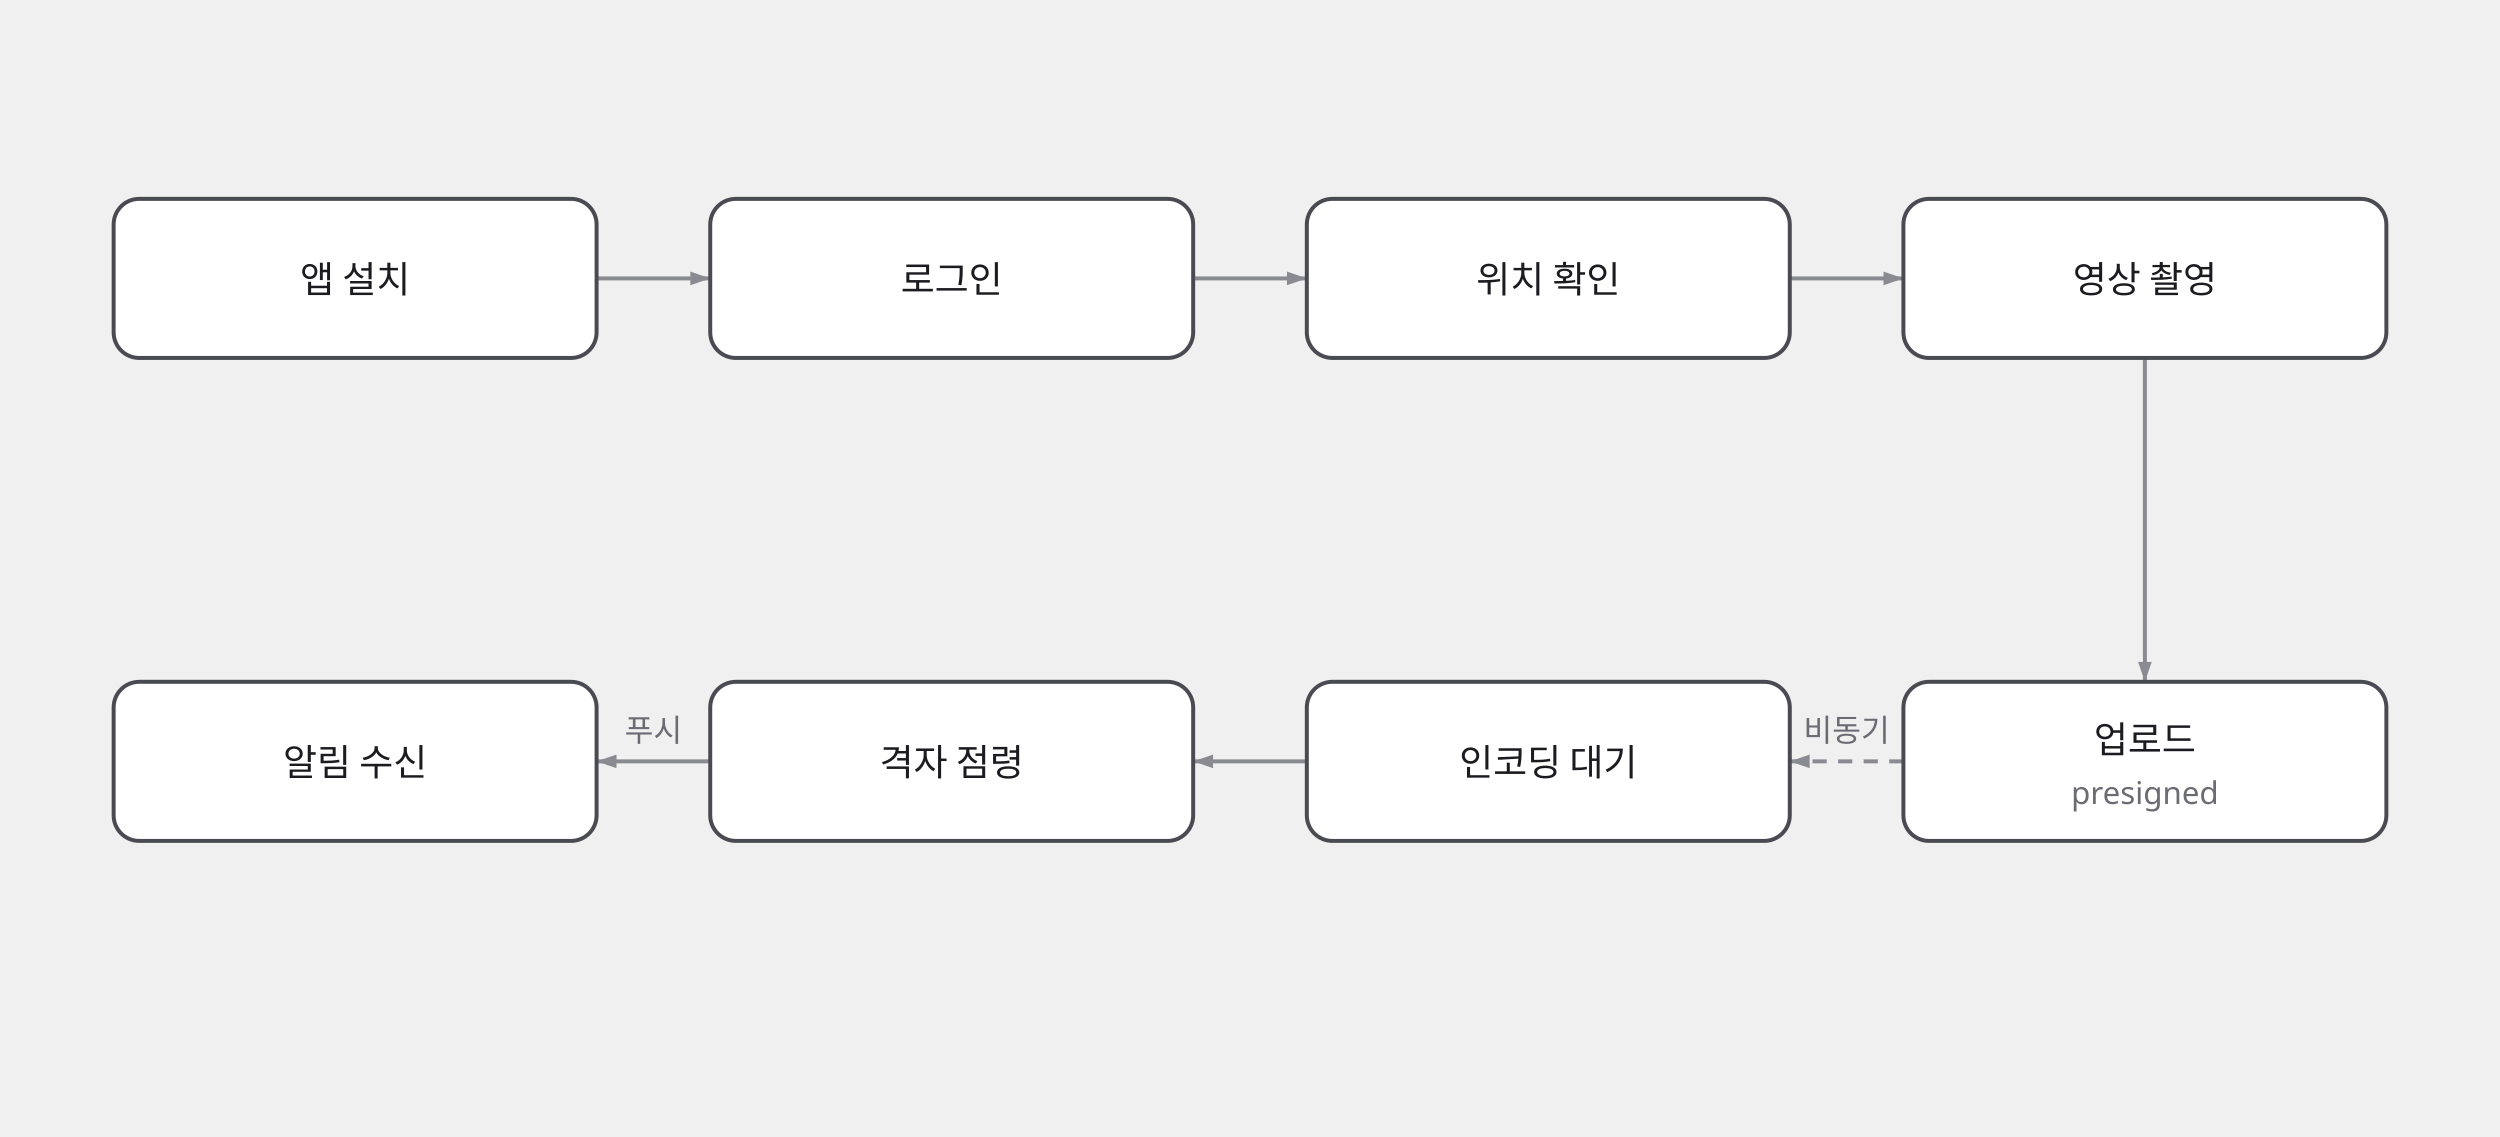
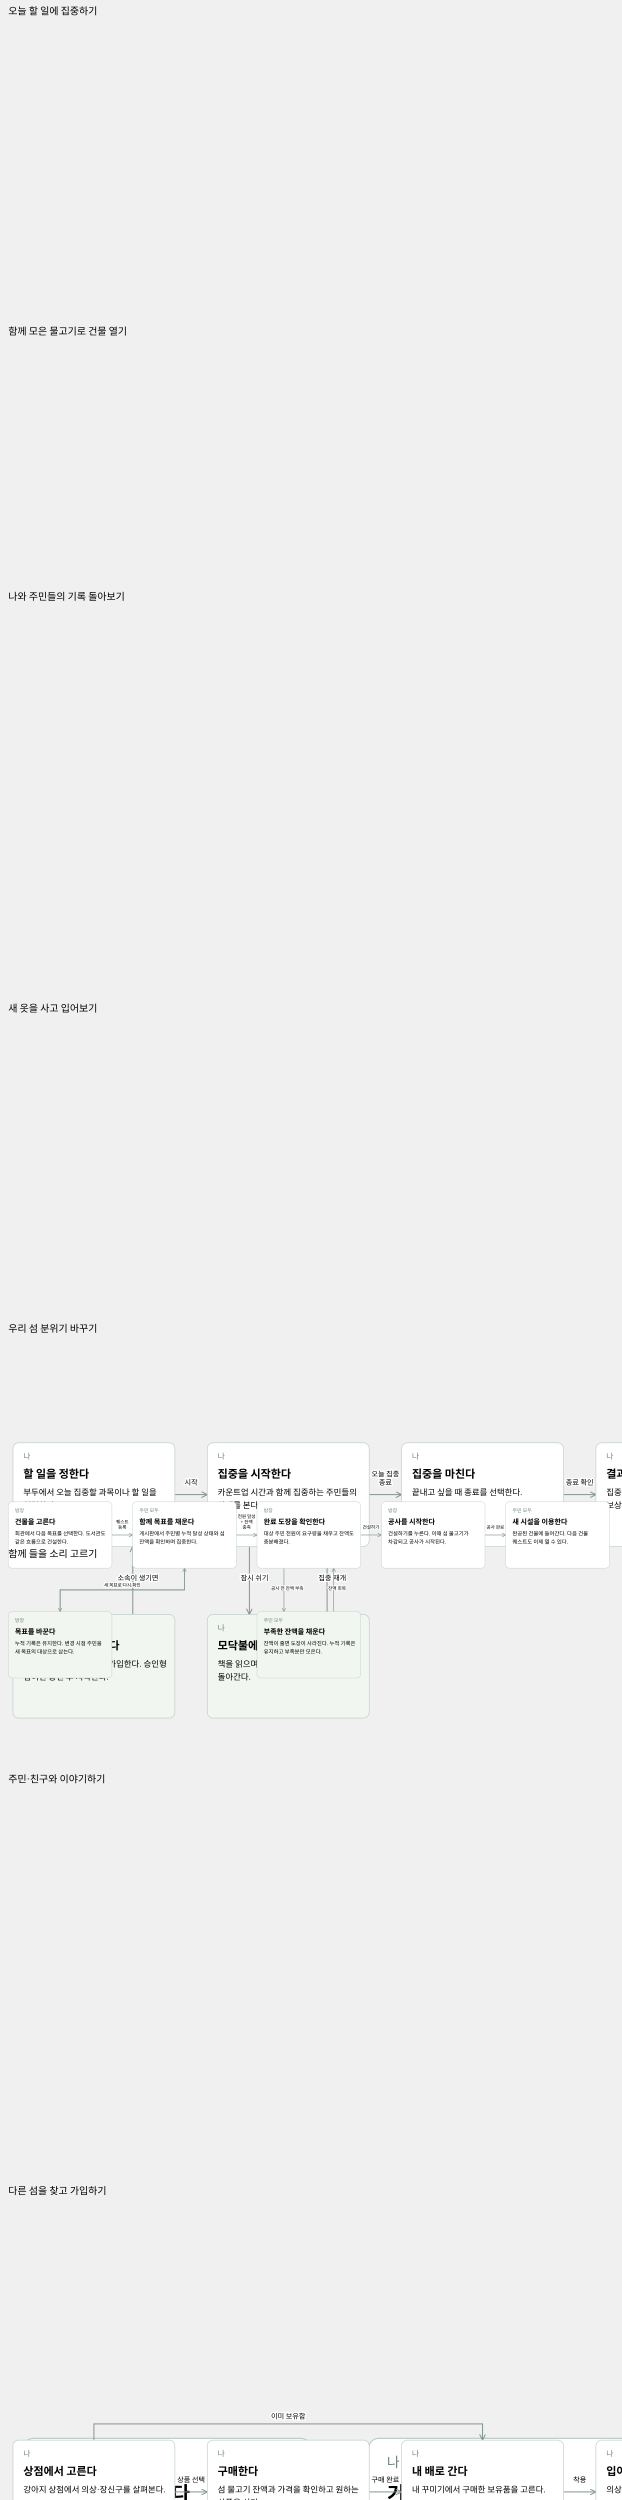
- <svg xmlns="http://www.w3.org/2000/svg" version="1.1" width="880px" height="400px" viewBox="0 0 880 400" style="background-color: rgb(255, 255, 255);">
-   <defs>
-     <marker id="dg-arrow" markerWidth="10" markerHeight="10" refX="8" refY="3.4" orient="auto" markerUnits="userSpaceOnUse">
-       <path d="M 1 1 L 8 3.4 L 1 5.8 z" fill="#8a8a93" stroke="none" />
-     </marker>
-   </defs>
-   <g font-family="Pretendard, 'Apple SD Gothic Neo', system-ui, sans-serif">
-     <g data-cell-id="0">
-       <g data-cell-id="1">
-         <g data-cell-id="e-j1-j2">
-           <g>
-             <path d="M 210 98 L 230 98 L 230 98 L 250 98" fill="none" stroke="#8a8a93" stroke-width="1.4" marker-end="url(#dg-arrow)" pointer-events="stroke" />
-           </g>
-         </g>
-         <g data-cell-id="e-j2-j3">
-           <g>
-             <path d="M 420 98 L 440 98 L 440 98 L 460 98" fill="none" stroke="#8a8a93" stroke-width="1.4" marker-end="url(#dg-arrow)" pointer-events="stroke" />
-           </g>
-         </g>
-         <g data-cell-id="e-j3-j4">
-           <g>
-             <path d="M 630 98 L 650 98 L 650 98 L 670 98" fill="none" stroke="#8a8a93" stroke-width="1.4" marker-end="url(#dg-arrow)" pointer-events="stroke" />
-           </g>
-         </g>
-         <g data-cell-id="e-j4-j5">
-           <g>
-             <path d="M 755 126 L 755 183 L 755 183 L 755 240" fill="none" stroke="#8a8a93" stroke-width="1.4" marker-end="url(#dg-arrow)" pointer-events="stroke" />
-           </g>
-         </g>
-         <g data-cell-id="e-j5-j6">
-           <g>
-             <path d="M 670 268 L 650 268 L 650 268 L 630 268" fill="none" stroke="#8a8a93" stroke-width="1.4" stroke-dasharray="5 4" marker-end="url(#dg-arrow)" pointer-events="stroke" />
-           </g>
-           <g>
-             <text x="650" y="261" text-anchor="middle" font-size="11" fill="#6b6b74">비동기</text>
-           </g>
-         </g>
-         <g data-cell-id="e-j6-j7">
-           <g>
-             <path d="M 460 268 L 440 268 L 440 268 L 420 268" fill="none" stroke="#8a8a93" stroke-width="1.4" marker-end="url(#dg-arrow)" pointer-events="stroke" />
-           </g>
-         </g>
-         <g data-cell-id="e-j7-j8">
-           <g>
-             <path d="M 250 268 L 230 268 L 230 268 L 210 268" fill="none" stroke="#8a8a93" stroke-width="1.4" marker-end="url(#dg-arrow)" pointer-events="stroke" />
-           </g>
-           <g>
-             <text x="230" y="261" text-anchor="middle" font-size="11" fill="#6b6b74">푸시</text>
-           </g>
-         </g>
-         <g data-cell-id="j1">
-           <g>
-             <rect x="40" y="70" width="170" height="56" rx="9" ry="9" fill="#ffffff" stroke="#4a4a52" stroke-width="1.4" pointer-events="all" />
-           </g>
-           <g>
-             <text x="125" y="103" text-anchor="middle" font-size="13" fill="#1b1b20">앱 설치</text>
-           </g>
-         </g>
-         <g data-cell-id="j2">
-           <g>
-             <rect x="250" y="70" width="170" height="56" rx="9" ry="9" fill="#ffffff" stroke="#4a4a52" stroke-width="1.4" pointer-events="all" />
-           </g>
-           <g>
-             <text x="335" y="103" text-anchor="middle" font-size="13" fill="#1b1b20">로그인</text>
-           </g>
-         </g>
-         <g data-cell-id="j3">
-           <g>
-             <rect x="460" y="70" width="170" height="56" rx="9" ry="9" fill="#ffffff" stroke="#4a4a52" stroke-width="1.4" pointer-events="all" />
-           </g>
-           <g>
-             <text x="545" y="103" text-anchor="middle" font-size="13" fill="#1b1b20">위치 확인</text>
-           </g>
-         </g>
-         <g data-cell-id="j4">
-           <g>
-             <rect x="670" y="70" width="170" height="56" rx="9" ry="9" fill="#ffffff" stroke="#4a4a52" stroke-width="1.4" pointer-events="all" />
-           </g>
-           <g>
-             <text x="755" y="103" text-anchor="middle" font-size="13" fill="#1b1b20">영상 촬영</text>
-           </g>
-         </g>
-         <g data-cell-id="j5">
-           <g>
-             <rect x="670" y="240" width="170" height="56" rx="9" ry="9" fill="#ffffff" stroke="#4a4a52" stroke-width="1.4" pointer-events="all" />
-           </g>
-           <g>
-             <text x="755" y="265" text-anchor="middle" font-size="13" fill="#1b1b20">업로드</text>
-             <text x="755" y="283" text-anchor="middle" font-size="11" fill="#6b6b74">presigned</text>
-           </g>
-         </g>
-         <g data-cell-id="j6">
-           <g>
-             <rect x="460" y="240" width="170" height="56" rx="9" ry="9" fill="#ffffff" stroke="#4a4a52" stroke-width="1.4" pointer-events="all" />
-           </g>
-           <g>
-             <text x="545" y="273" text-anchor="middle" font-size="13" fill="#1b1b20">인코딩 대기</text>
-           </g>
-         </g>
-         <g data-cell-id="j7">
-           <g>
-             <rect x="250" y="240" width="170" height="56" rx="9" ry="9" fill="#ffffff" stroke="#4a4a52" stroke-width="1.4" pointer-events="all" />
-           </g>
-           <g>
-             <text x="335" y="273" text-anchor="middle" font-size="13" fill="#1b1b20">격자 점령</text>
-           </g>
-         </g>
-         <g data-cell-id="j8">
-           <g>
-             <rect x="40" y="240" width="170" height="56" rx="9" ry="9" fill="#ffffff" stroke="#4a4a52" stroke-width="1.4" pointer-events="all" />
-           </g>
-           <g>
-             <text x="125" y="273" text-anchor="middle" font-size="13" fill="#1b1b20">알림 수신</text>
-           </g>
-         </g>
-       </g>
-     </g>
+ <svg xmlns="http://www.w3.org/2000/svg" viewBox="0 0 1500 6030.833">
+   <style>.actor{font-size:12px;fill:#708478}.node-title{font-size:17px;font-weight:bold}.body-text{font-size:13px}.edge-label{font-size:11px;paint-order:stroke;stroke:white;stroke-width:4}</style>
+   <text x="20" y="35" font-size="24">오늘 할 일에 집중하기</text>
+   <g transform="translate(0,55) scale(1.25)">
+     <svg viewBox="0 0 1200 530" role="img" aria-label="오늘 할 일에 집중하기">
+       <defs>
+         <marker id="arrow-focus" markerWidth="7" markerHeight="7" refX="6" refY="3" orient="auto">
+           <path d="M0,0 L6,3 L0,6" fill="none" stroke="#80928a" />
+         </marker>
+       </defs>
+       <path d="M270,125H320" fill="none" stroke="#80928a" stroke-width="1.5" marker-end="url(#arrow-focus)" />
+       <text x="295.0" y="110" text-anchor="middle" class="edge-label">시작</text>
+       <path d="M570,125H620" fill="none" stroke="#80928a" stroke-width="1.5" marker-end="url(#arrow-focus)" />
+       <text x="595.0" y="97" text-anchor="middle" class="edge-label">오늘 집중</text>
+       <text x="595.0" y="110" text-anchor="middle" class="edge-label">종료</text>
+       <path d="M870,125H920" fill="none" stroke="#80928a" stroke-width="1.5" marker-end="url(#arrow-focus)" />
+       <text x="895.0" y="110" text-anchor="middle" class="edge-label">종료 확인</text>
+       <path d="M385,205V310" fill="none" stroke="#80928a" stroke-width="1.5" marker-end="url(#arrow-focus)" />
+       <text x="393" y="257.5" text-anchor="middle" class="edge-label">잠시 쉬기</text>
+       <path d="M505,310V205" fill="none" stroke="#80928a" stroke-width="1.5" marker-end="url(#arrow-focus)" />
+       <text x="513" y="257.5" text-anchor="middle" class="edge-label">집중 재개</text>
+       <path d="M205,310V205" fill="none" stroke="#80928a" stroke-width="1.5" marker-end="url(#arrow-focus)" />
+       <text x="213" y="257.5" text-anchor="middle" class="edge-label">소속이 생기면</text>
+       <g class="step">
+         <rect x="20" y="45" width="250" height="160" rx="9" fill="white" stroke="#bdcdc3" />
+         <text x="36" y="70" class="actor">나</text>
+         <text x="36" y="99" class="node-title">할 일을 정한다</text>
+         <text x="36" y="126" class="body-text">부두에서 오늘 집중할 과목이나 할 일을</text>
+         <text x="36" y="146" class="body-text">입력한다.</text>
+       </g>
+       <g class="step">
+         <rect x="320" y="45" width="250" height="160" rx="9" fill="white" stroke="#bdcdc3" />
+         <text x="336" y="70" class="actor">나</text>
+         <text x="336" y="99" class="node-title">집중을 시작한다</text>
+         <text x="336" y="126" class="body-text">카운트업 시간과 함께 집중하는 주민들의</text>
+         <text x="336" y="146" class="body-text">상태를 본다.</text>
+       </g>
+       <g class="step">
+         <rect x="620" y="45" width="250" height="160" rx="9" fill="white" stroke="#bdcdc3" />
+         <text x="636" y="70" class="actor">나</text>
+         <text x="636" y="99" class="node-title">집중을 마친다</text>
+         <text x="636" y="126" class="body-text">끝내고 싶을 때 종료를 선택한다.</text>
+       </g>
+       <g class="step">
+         <rect x="920" y="45" width="250" height="160" rx="9" fill="white" stroke="#bdcdc3" />
+         <text x="936" y="70" class="actor">나</text>
+         <text x="936" y="99" class="node-title">결과를 확인한다</text>
+         <text x="936" y="126" class="body-text">집중 시간과 이 섬에 적립된 물고기·퀘스트</text>
+         <text x="936" y="146" class="body-text">보상을 본다.</text>
+       </g>
+       <g class="step">
+         <rect x="320" y="310" width="250" height="160" rx="9" fill="#f2f6f1" stroke="#bdcdc3" />
+         <text x="336" y="335" class="actor">나</text>
+         <text x="336" y="364" class="node-title">모닥불에서 쉰다</text>
+         <text x="336" y="391" class="body-text">책을 읽으며 쉬다가 준비되면 집중으로</text>
+         <text x="336" y="411" class="body-text">돌아간다.</text>
+       </g>
+       <g class="step">
+         <rect x="20" y="310" width="250" height="160" rx="9" fill="#f2f6f1" stroke="#bdcdc3" />
+         <text x="36" y="335" class="actor">처음 온 나</text>
+         <text x="36" y="364" class="node-title">집중할 섬을 마련한다</text>
+         <text x="36" y="391" class="body-text">섬을 만들거나 기존 섬에 가입한다. 승인형</text>
+         <text x="36" y="411" class="body-text">섬이면 승인 후 시작한다.</text>
+       </g>
+     </svg>
+   </g>
+   <text x="20" y="807.5" font-size="24">함께 모은 물고기로 건물 열기</text>
+   <g transform="translate(0,827.5) scale(1.0)">
+     <svg viewBox="0 0 1500 530" role="img" aria-label="함께 모은 물고기로 건물 열기">
+       <defs>
+         <marker id="arrow-growth" markerWidth="7" markerHeight="7" refX="6" refY="3" orient="auto">
+           <path d="M0,0 L6,3 L0,6" fill="none" stroke="#80928a" />
+         </marker>
+       </defs>
+       <path d="M270,125H320" fill="none" stroke="#80928a" stroke-width="1.5" marker-end="url(#arrow-growth)" />
+       <text x="295.0" y="97" text-anchor="middle" class="edge-label">퀘스트</text>
+       <text x="295.0" y="110" text-anchor="middle" class="edge-label">등록</text>
+       <path d="M570,125H620" fill="none" stroke="#80928a" stroke-width="1.5" marker-end="url(#arrow-growth)" />
+       <text x="595.0" y="84" text-anchor="middle" class="edge-label">전원 달성</text>
+       <text x="595.0" y="97" text-anchor="middle" class="edge-label">+ 잔액</text>
+       <text x="595.0" y="110" text-anchor="middle" class="edge-label">충족</text>
+       <path d="M870,125H920" fill="none" stroke="#80928a" stroke-width="1.5" marker-end="url(#arrow-growth)" />
+       <text x="895.0" y="110" text-anchor="middle" class="edge-label">건설하기</text>
+       <path d="M1170,125H1220" fill="none" stroke="#80928a" stroke-width="1.5" marker-end="url(#arrow-growth)" />
+       <text x="1195.0" y="110" text-anchor="middle" class="edge-label">공사 완료</text>
+       <path d="M685,205V310" fill="none" stroke="#80928a" stroke-width="1.5" marker-end="url(#arrow-growth)" />
+       <text x="693" y="257.5" text-anchor="middle" class="edge-label">공사 전 잔액 부족</text>
+       <path d="M805,310V205" fill="none" stroke="#80928a" stroke-width="1.5" marker-end="url(#arrow-growth)" />
+       <text x="813" y="257.5" text-anchor="middle" class="edge-label">잔액 회복</text>
+       <path d="M445,205V257.5H145V310" fill="none" stroke="#80928a" stroke-width="1.5" marker-end="url(#arrow-growth)" />
+       <text x="295.0" y="249.5" text-anchor="middle" class="edge-label">공사 전 목표 변경</text>
+       <path d="M145,310V257.5H445V205" fill="none" stroke="#80928a" stroke-width="1.5" marker-end="url(#arrow-growth)" />
+       <text x="295.0" y="249.5" text-anchor="middle" class="edge-label">새 목표로 다시 확인</text>
+       <g class="step">
+         <rect x="20" y="45" width="250" height="160" rx="9" fill="white" stroke="#bdcdc3" />
+         <text x="36" y="70" class="actor">방장</text>
+         <text x="36" y="99" class="node-title">건물을 고른다</text>
+         <text x="36" y="126" class="body-text">회관에서 다음 목표를 선택한다. 도서관도</text>
+         <text x="36" y="146" class="body-text">같은 흐름으로 건설한다.</text>
+       </g>
+       <g class="step">
+         <rect x="320" y="45" width="250" height="160" rx="9" fill="white" stroke="#bdcdc3" />
+         <text x="336" y="70" class="actor">주민 모두</text>
+         <text x="336" y="99" class="node-title">함께 목표를 채운다</text>
+         <text x="336" y="126" class="body-text">게시판에서 주민별 누적 달성 상태와 섬</text>
+         <text x="336" y="146" class="body-text">잔액을 확인하며 집중한다.</text>
+       </g>
+       <g class="step">
+         <rect x="620" y="45" width="250" height="160" rx="9" fill="white" stroke="#bdcdc3" />
+         <text x="636" y="70" class="actor">방장</text>
+         <text x="636" y="99" class="node-title">완료 도장을 확인한다</text>
+         <text x="636" y="126" class="body-text">대상 주민 전원이 요구량을 채우고 잔액도</text>
+         <text x="636" y="146" class="body-text">충분해졌다.</text>
+       </g>
+       <g class="step">
+         <rect x="920" y="45" width="250" height="160" rx="9" fill="white" stroke="#bdcdc3" />
+         <text x="936" y="70" class="actor">방장</text>
+         <text x="936" y="99" class="node-title">공사를 시작한다</text>
+         <text x="936" y="126" class="body-text">건설하기를 누른다. 이때 섬 물고기가</text>
+         <text x="936" y="146" class="body-text">차감되고 공사가 시작된다.</text>
+       </g>
+       <g class="step">
+         <rect x="1220" y="45" width="250" height="160" rx="9" fill="white" stroke="#bdcdc3" />
+         <text x="1236" y="70" class="actor">주민 모두</text>
+         <text x="1236" y="99" class="node-title">새 시설을 이용한다</text>
+         <text x="1236" y="126" class="body-text">완공된 건물에 들어간다. 다음 건물</text>
+         <text x="1236" y="146" class="body-text">퀘스트도 이제 열 수 있다.</text>
+       </g>
+       <g class="step">
+         <rect x="620" y="310" width="250" height="160" rx="9" fill="#f2f6f1" stroke="#bdcdc3" />
+         <text x="636" y="335" class="actor">주민 모두</text>
+         <text x="636" y="364" class="node-title">부족한 잔액을 채운다</text>
+         <text x="636" y="391" class="body-text">잔액이 줄면 도장이 사라진다. 누적 기록은</text>
+         <text x="636" y="411" class="body-text">유지하고 부족분만 모은다.</text>
+       </g>
+       <g class="step">
+         <rect x="20" y="310" width="250" height="160" rx="9" fill="#f2f6f1" stroke="#bdcdc3" />
+         <text x="36" y="335" class="actor">방장</text>
+         <text x="36" y="364" class="node-title">목표를 바꾼다</text>
+         <text x="36" y="391" class="body-text">누적 기록은 유지한다. 변경 시점 주민을</text>
+         <text x="36" y="411" class="body-text">새 목표의 대상으로 삼는다.</text>
+       </g>
+     </svg>
+   </g>
+   <text x="20" y="1447.5" font-size="24">나와 주민들의 기록 돌아보기</text>
+   <g transform="translate(0,1467.5) scale(1.666667)">
+     <svg viewBox="0 0 900 530" role="img" aria-label="나와 주민들의 기록 돌아보기">
+       <defs>
+         <marker id="arrow-records" markerWidth="7" markerHeight="7" refX="6" refY="3" orient="auto">
+           <path d="M0,0 L6,3 L0,6" fill="none" stroke="#80928a" />
+         </marker>
+       </defs>
+       <path d="M270,125H320" fill="none" stroke="#80928a" stroke-width="1.5" marker-end="url(#arrow-records)" />
+       <text x="295.0" y="110" text-anchor="middle" class="edge-label">완공됨</text>
+       <path d="M570,125H620" fill="none" stroke="#80928a" stroke-width="1.5" marker-end="url(#arrow-records)" />
+       <text x="595.0" y="110" text-anchor="middle" class="edge-label">대상 선택</text>
+       <path d="M85,205V310" fill="none" stroke="#80928a" stroke-width="1.5" marker-end="url(#arrow-records)" />
+       <text x="93" y="257.5" text-anchor="middle" class="edge-label">미완공</text>
+       <g class="step">
+         <rect x="20" y="45" width="250" height="160" rx="9" fill="white" stroke="#bdcdc3" />
+         <text x="36" y="70" class="actor">나</text>
+         <text x="36" y="99" class="node-title">도서관에 들어간다</text>
+         <text x="36" y="126" class="body-text">도서관은 공사가 끝난 뒤 이용할 수 있다.</text>
+       </g>
+       <g class="step">
+         <rect x="320" y="45" width="250" height="160" rx="9" fill="white" stroke="#bdcdc3" />
+         <text x="336" y="70" class="actor">나</text>
+         <text x="336" y="99" class="node-title">기록을 고른다</text>
+         <text x="336" y="126" class="body-text">집중·스크린타임은 주민과 일·주·월을</text>
+         <text x="336" y="146" class="body-text">선택한다. 물고기 획득 기록도 볼 수</text>
+         <text x="336" y="166" class="body-text">있다.</text>
+       </g>
+       <g class="step">
+         <rect x="620" y="45" width="250" height="160" rx="9" fill="white" stroke="#bdcdc3" />
+         <text x="636" y="70" class="actor">나</text>
+         <text x="636" y="99" class="node-title">기록을 돌아본다</text>
+         <text x="636" y="126" class="body-text">나와 같은 섬 주민의 기록을 확인하고</text>
+         <text x="636" y="146" class="body-text">필요한 만큼 살펴본다.</text>
+       </g>
+       <g class="step">
+         <rect x="20" y="310" width="250" height="160" rx="9" fill="#f2f6f1" stroke="#bdcdc3" />
+         <text x="36" y="335" class="actor">나</text>
+         <text x="36" y="364" class="node-title">이전 기록은 아직 볼 수 없다</text>
+         <text x="36" y="391" class="body-text">회관의 건설 목표에서 도서관을 확인할 수</text>
+         <text x="36" y="411" class="body-text">있다. 조회 여정은 여기서 끝난다.</text>
+       </g>
+     </svg>
+   </g>
+   <text x="20" y="2440.833" font-size="24">새 옷을 사고 입어보기</text>
+   <g transform="translate(0,2460.833) scale(1.25)">
+     <svg viewBox="0 0 1200 530" role="img" aria-label="새 옷을 사고 입어보기">
+       <defs>
+         <marker id="arrow-outfit" markerWidth="7" markerHeight="7" refX="6" refY="3" orient="auto">
+           <path d="M0,0 L6,3 L0,6" fill="none" stroke="#80928a" />
+         </marker>
+       </defs>
+       <path d="M270,125H320" fill="none" stroke="#80928a" stroke-width="1.5" marker-end="url(#arrow-outfit)" />
+       <text x="295.0" y="110" text-anchor="middle" class="edge-label">상품 선택</text>
+       <path d="M570,125H620" fill="none" stroke="#80928a" stroke-width="1.5" marker-end="url(#arrow-outfit)" />
+       <text x="595.0" y="110" text-anchor="middle" class="edge-label">구매 완료</text>
+       <path d="M870,125H920" fill="none" stroke="#80928a" stroke-width="1.5" marker-end="url(#arrow-outfit)" />
+       <text x="895.0" y="110" text-anchor="middle" class="edge-label">착용</text>
+       <path d="M385,205V310" fill="none" stroke="#80928a" stroke-width="1.5" marker-end="url(#arrow-outfit)" />
+       <text x="393" y="257.5" text-anchor="middle" class="edge-label">잔액 부족</text>
+       <path d="M145,45V20H745V45" fill="none" stroke="#80928a" stroke-width="1.5" marker-end="url(#arrow-outfit)" />
+       <text x="445.0" y="12" text-anchor="middle" class="edge-label">이미 보유함</text>
+       <g class="step">
+         <rect x="20" y="45" width="250" height="160" rx="9" fill="white" stroke="#bdcdc3" />
+         <text x="36" y="70" class="actor">나</text>
+         <text x="36" y="99" class="node-title">상점에서 고른다</text>
+         <text x="36" y="126" class="body-text">강아지 상점에서 의상·장신구를 살펴본다.</text>
+       </g>
+       <g class="step">
+         <rect x="320" y="45" width="250" height="160" rx="9" fill="white" stroke="#bdcdc3" />
+         <text x="336" y="70" class="actor">나</text>
+         <text x="336" y="99" class="node-title">구매한다</text>
+         <text x="336" y="126" class="body-text">섬 물고기 잔액과 가격을 확인하고 원하는</text>
+         <text x="336" y="146" class="body-text">상품을 산다.</text>
+       </g>
+       <g class="step">
+         <rect x="620" y="45" width="250" height="160" rx="9" fill="white" stroke="#bdcdc3" />
+         <text x="636" y="70" class="actor">나</text>
+         <text x="636" y="99" class="node-title">내 배로 간다</text>
+         <text x="636" y="126" class="body-text">내 꾸미기에서 구매한 보유품을 고른다.</text>
+       </g>
+       <g class="step">
+         <rect x="920" y="45" width="250" height="160" rx="9" fill="white" stroke="#bdcdc3" />
+         <text x="936" y="70" class="actor">나</text>
+         <text x="936" y="99" class="node-title">입어본다</text>
+         <text x="936" y="126" class="body-text">의상·장신구를 적용하거나 해제한다.</text>
+       </g>
+       <g class="step">
+         <rect x="320" y="310" width="250" height="160" rx="9" fill="#f2f6f1" stroke="#bdcdc3" />
+         <text x="336" y="335" class="actor">나</text>
+         <text x="336" y="364" class="node-title">구매를 보류한다</text>
+         <text x="336" y="391" class="body-text">물고기가 모인 뒤 다시 구매할 수 있다.</text>
+       </g>
+     </svg>
+   </g>
+   <text x="20" y="3213.333" font-size="24">우리 섬 분위기 바꾸기</text>
+   <g transform="translate(0,3233.333) scale(1.666667)">
+     <svg viewBox="0 0 900 260" role="img" aria-label="우리 섬 분위기 바꾸기">
+       <defs>
+         <marker id="arrow-theme" markerWidth="7" markerHeight="7" refX="6" refY="3" orient="auto">
+           <path d="M0,0 L6,3 L0,6" fill="none" stroke="#80928a" />
+         </marker>
+       </defs>
+       <path d="M270,125H320" fill="none" stroke="#80928a" stroke-width="1.5" marker-end="url(#arrow-theme)" />
+       <text x="295.0" y="110" text-anchor="middle" class="edge-label">새 테마</text>
+       <path d="M570,125H620" fill="none" stroke="#80928a" stroke-width="1.5" marker-end="url(#arrow-theme)" />
+       <text x="595.0" y="110" text-anchor="middle" class="edge-label">구매 완료</text>
+       <path d="M145,45V20H745V45" fill="none" stroke="#80928a" stroke-width="1.5" marker-end="url(#arrow-theme)" />
+       <text x="445.0" y="12" text-anchor="middle" class="edge-label">이미 보유함</text>
+       <g class="step">
+         <rect x="20" y="45" width="250" height="160" rx="9" fill="white" stroke="#bdcdc3" />
+         <text x="36" y="70" class="actor">나</text>
+         <text x="36" y="99" class="node-title">테마를 살펴본다</text>
+         <text x="36" y="126" class="body-text">상점에서 섬·건물 테마를 미리 본다.</text>
+       </g>
+       <g class="step">
+         <rect x="320" y="45" width="250" height="160" rx="9" fill="white" stroke="#bdcdc3" />
+         <text x="336" y="70" class="actor">나</text>
+         <text x="336" y="99" class="node-title">테마를 구매한다</text>
+         <text x="336" y="126" class="body-text">섬 물고기로 원하는 테마를 구매한다.</text>
+       </g>
+       <g class="step">
+         <rect x="620" y="45" width="250" height="160" rx="9" fill="white" stroke="#bdcdc3" />
+         <text x="636" y="70" class="actor">나</text>
+         <text x="636" y="99" class="node-title">섬에 적용한다</text>
+         <text x="636" y="126" class="body-text">보유 테마를 적용하고 바뀐 모습을 함께</text>
+         <text x="636" y="146" class="body-text">본다.</text>
+       </g>
+     </svg>
+   </g>
+   <text x="20" y="3756.667" font-size="24">함께 들을 소리 고르기</text>
+   <g transform="translate(0,3776.667) scale(1.666667)">
+     <svg viewBox="0 0 900 260" role="img" aria-label="함께 들을 소리 고르기">
+       <defs>
+         <marker id="arrow-music" markerWidth="7" markerHeight="7" refX="6" refY="3" orient="auto">
+           <path d="M0,0 L6,3 L0,6" fill="none" stroke="#80928a" />
+         </marker>
+       </defs>
+       <path d="M270,125H320" fill="none" stroke="#80928a" stroke-width="1.5" marker-end="url(#arrow-music)" />
+       <text x="295.0" y="110" text-anchor="middle" class="edge-label">새 음원</text>
+       <path d="M570,125H620" fill="none" stroke="#80928a" stroke-width="1.5" marker-end="url(#arrow-music)" />
+       <text x="595.0" y="110" text-anchor="middle" class="edge-label">구매 완료</text>
+       <path d="M145,45V20H745V45" fill="none" stroke="#80928a" stroke-width="1.5" marker-end="url(#arrow-music)" />
+       <text x="445.0" y="12" text-anchor="middle" class="edge-label">이미 보유함</text>
+       <g class="step">
+         <rect x="20" y="45" width="250" height="160" rx="9" fill="white" stroke="#bdcdc3" />
+         <text x="36" y="70" class="actor">나</text>
+         <text x="36" y="99" class="node-title">축음기를 연다</text>
+         <text x="36" y="126" class="body-text">보유 음원을 확인하거나 새 음원을 미리</text>
+         <text x="36" y="146" class="body-text">듣는다.</text>
+       </g>
+       <g class="step">
+         <rect x="320" y="45" width="250" height="160" rx="9" fill="white" stroke="#bdcdc3" />
+         <text x="336" y="70" class="actor">나</text>
+         <text x="336" y="99" class="node-title">음원을 구매한다</text>
+         <text x="336" y="126" class="body-text">주민 누구나 섬 물고기로 직접 구매한다.</text>
+         <text x="336" y="146" class="body-text">상점은 필요 없다.</text>
+       </g>
+       <g class="step">
+         <rect x="620" y="45" width="250" height="160" rx="9" fill="white" stroke="#bdcdc3" />
+         <text x="636" y="70" class="actor">나</text>
+         <text x="636" y="99" class="node-title">함께 듣는다</text>
+         <text x="636" y="126" class="body-text">원하는 보유 음원을 재생한다. 집중</text>
+         <text x="636" y="146" class="body-text">화면에서도 바꿀 수 있다.</text>
+       </g>
+     </svg>
+   </g>
+   <text x="20" y="4300.0" font-size="24">주민·친구와 이야기하기</text>
+   <g transform="translate(0,4320.0) scale(1.666667)">
+     <svg viewBox="0 0 900 530" role="img" aria-label="주민·친구와 이야기하기">
+       <defs>
+         <marker id="arrow-chat" markerWidth="7" markerHeight="7" refX="6" refY="3" orient="auto">
+           <path d="M0,0 L6,3 L0,6" fill="none" stroke="#80928a" />
+         </marker>
+       </defs>
+       <path d="M270,125H320" fill="none" stroke="#80928a" stroke-width="1.5" marker-end="url(#arrow-chat)" />
+       <text x="295.0" y="110" text-anchor="middle" class="edge-label">편지방</text>
+       <path d="M570,125H620" fill="none" stroke="#80928a" stroke-width="1.5" marker-end="url(#arrow-chat)" />
+       <text x="595.0" y="97" text-anchor="middle" class="edge-label">남길 말이</text>
+       <text x="595.0" y="110" text-anchor="middle" class="edge-label">있을 때</text>
+       <path d="M145,205V257.5H445V310" fill="none" stroke="#80928a" stroke-width="1.5" marker-end="url(#arrow-chat)" />
+       <text x="295.0" y="249.5" text-anchor="middle" class="edge-label">친구 대화 선택</text>
+       <g class="step">
+         <rect x="20" y="45" width="250" height="160" rx="9" fill="white" stroke="#bdcdc3" />
+         <text x="36" y="70" class="actor">나</text>
+         <text x="36" y="99" class="node-title">우체통을 연다</text>
+         <text x="36" y="126" class="body-text">우리 섬 편지방이나 친구와의 대화를</text>
+         <text x="36" y="146" class="body-text">선택한다.</text>
+       </g>
+       <g class="step">
+         <rect x="320" y="45" width="250" height="160" rx="9" fill="white" stroke="#bdcdc3" />
+         <text x="336" y="70" class="actor">나</text>
+         <text x="336" y="99" class="node-title">대화를 읽는다</text>
+         <text x="336" y="126" class="body-text">주민들이 남긴 이야기를 살펴본다.</text>
+       </g>
+       <g class="step">
+         <rect x="620" y="45" width="250" height="160" rx="9" fill="white" stroke="#bdcdc3" />
+         <text x="636" y="70" class="actor">나</text>
+         <text x="636" y="99" class="node-title">글을 남긴다</text>
+         <text x="636" y="126" class="body-text">우리 섬 전체가 볼 수 있도록 글을 작성해</text>
+         <text x="636" y="146" class="body-text">보낸다.</text>
+       </g>
+       <g class="step">
+         <rect x="320" y="310" width="250" height="160" rx="9" fill="#f2f6f1" stroke="#bdcdc3" />
+         <text x="336" y="335" class="actor">나</text>
+         <text x="336" y="364" class="node-title">친구와 대화한다</text>
+         <text x="336" y="391" class="body-text">친구를 선택해 1:1 채팅한다. 다른 섬에</text>
+         <text x="336" y="411" class="body-text">있는 친구와도 대화할 수 있다.</text>
+       </g>
+     </svg>
+   </g>
+   <text x="20" y="5293.333" font-size="24">다른 섬을 찾고 가입하기</text>
+   <g transform="translate(0,5313.333) scale(1.25)">
+     <svg viewBox="0 0 1200 530" role="img" aria-label="다른 섬을 찾고 가입하기">
+       <defs>
+         <marker id="arrow-explore" markerWidth="7" markerHeight="7" refX="6" refY="3" orient="auto">
+           <path d="M0,0 L6,3 L0,6" fill="none" stroke="#80928a" />
+         </marker>
+       </defs>
+       <path d="M270,125H320" fill="none" stroke="#80928a" stroke-width="1.5" marker-end="url(#arrow-explore)" />
+       <text x="295.0" y="110" text-anchor="middle" class="edge-label">탐색</text>
+       <path d="M570,125H620" fill="none" stroke="#80928a" stroke-width="1.5" marker-end="url(#arrow-explore)" />
+       <text x="595.0" y="97" text-anchor="middle" class="edge-label">함께하고</text>
+       <text x="595.0" y="110" text-anchor="middle" class="edge-label">싶을 때</text>
+       <path d="M870,125H920" fill="none" stroke="#80928a" stroke-width="1.5" marker-end="url(#arrow-explore)" />
+       <text x="895.0" y="97" text-anchor="middle" class="edge-label">승인</text>
+       <text x="895.0" y="110" text-anchor="middle" class="edge-label">불필요</text>
+       <path d="M685,205V310" fill="none" stroke="#80928a" stroke-width="1.5" marker-end="url(#arrow-explore)" />
+       <text x="693" y="257.5" text-anchor="middle" class="edge-label">승인 필요</text>
+       <path d="M745,310V257.5H1045V205" fill="none" stroke="#80928a" stroke-width="1.5" marker-end="url(#arrow-explore)" />
+       <text x="895.0" y="249.5" text-anchor="middle" class="edge-label">승인됨</text>
+       <g class="step">
+         <rect x="20" y="45" width="250" height="160" rx="9" fill="white" stroke="#bdcdc3" />
+         <text x="36" y="70" class="actor">나</text>
+         <text x="36" y="99" class="node-title">전망대로 간다</text>
+         <text x="36" y="126" class="body-text">다리를 건너 다른 섬 랭킹과 검색을 연다.</text>
+       </g>
+       <g class="step">
+         <rect x="320" y="45" width="250" height="160" rx="9" fill="white" stroke="#bdcdc3" />
+         <text x="336" y="70" class="actor">나</text>
+         <text x="336" y="99" class="node-title">관심 있는 섬을 찾는다</text>
+         <text x="336" y="126" class="body-text">평균 집중 랭킹이나 검색으로 섬을</text>
+         <text x="336" y="146" class="body-text">살펴본다.</text>
+       </g>
+       <g class="step">
+         <rect x="620" y="45" width="250" height="160" rx="9" fill="white" stroke="#bdcdc3" />
+         <text x="636" y="70" class="actor">나</text>
+         <text x="636" y="99" class="node-title">가입한다</text>
+         <text x="636" y="126" class="body-text">대상 섬의 가입 설정을 확인하고 가입을</text>
+         <text x="636" y="146" class="body-text">선택한다.</text>
+       </g>
+       <g class="step">
+         <rect x="920" y="45" width="250" height="160" rx="9" fill="white" stroke="#bdcdc3" />
+         <text x="936" y="70" class="actor">나</text>
+         <text x="936" y="99" class="node-title">새 소속이 생긴다</text>
+         <text x="936" y="126" class="body-text">기존 소속도 유지한다. 이동할 때는 진행</text>
+         <text x="936" y="146" class="body-text">중인 집중을 먼저 종료한다.</text>
+       </g>
+       <g class="step">
+         <rect x="620" y="310" width="250" height="160" rx="9" fill="#f2f6f1" stroke="#bdcdc3" />
+         <text x="636" y="335" class="actor">나 / 대상 섬 방장</text>
+         <text x="636" y="364" class="node-title">승인을 기다린다</text>
+         <text x="636" y="391" class="body-text">대상 섬 방장이 가입 신청을 확인한다.</text>
+       </g>
+     </svg>
  </g>
</svg>
